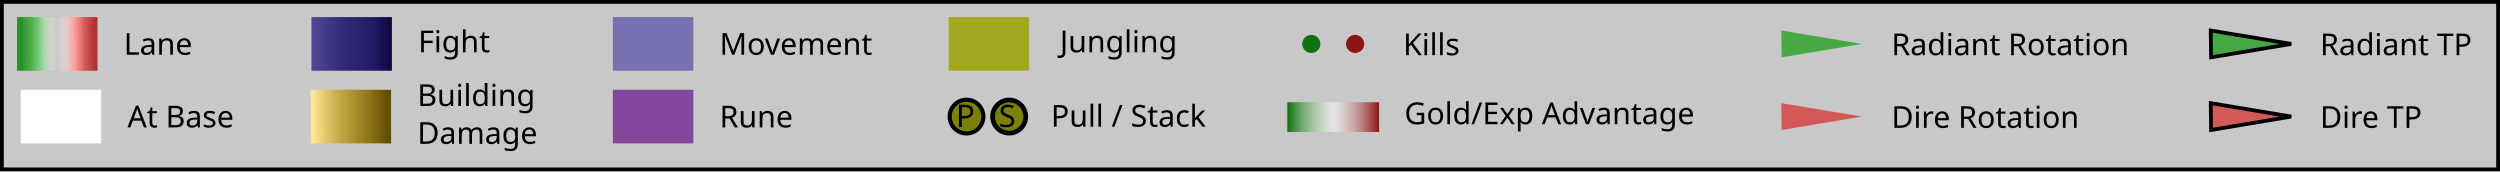
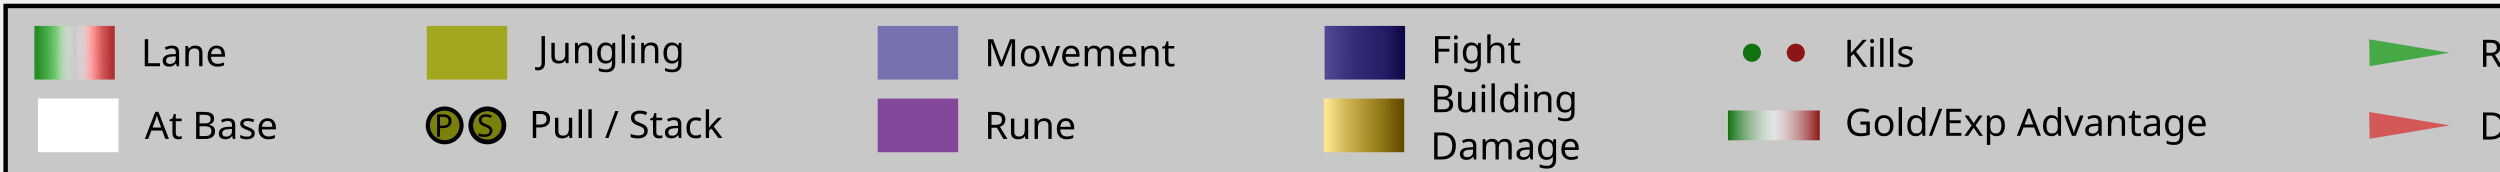
<svg xmlns="http://www.w3.org/2000/svg" xmlns:ns1="http://www.openswatchbook.org/uri/2009/osb" xmlns:xlink="http://www.w3.org/1999/xlink" width="932.024mm" height="63.847mm" viewBox="0 0 3302.447 226.23" id="svg7714" version="1.1">
  <defs id="defs7716">
    <linearGradient id="linearGradient8581" ns1:paint="solid">
      <stop style="stop-color:#c0c73d;stop-opacity:1;" offset="0" id="stop8583" />
    </linearGradient>
    <linearGradient xlink:href="#linearGradient8263" id="linearGradient8269" x1="29.354" y1="1039.323" x2="139.153" y2="1040.142" gradientUnits="userSpaceOnUse" />
    <linearGradient id="linearGradient8263">
      <stop style="stop-color:#c8c8c8;stop-opacity:1" offset="0" id="stop8265" />
      <stop id="stop8279" offset="0.5" style="stop-color:#969696;stop-opacity:1" />
      <stop style="stop-color:#969696;stop-opacity:1" offset="1" id="stop8267" />
    </linearGradient>
    <linearGradient xlink:href="#linearGradient8283" id="linearGradient8281" gradientUnits="userSpaceOnUse" x1="37.154" y1="1042.805" x2="134.853" y2="1042.395" />
    <linearGradient id="linearGradient8283">
      <stop id="stop8285" offset="0" style="stop-color:#288e28;stop-opacity:1" />
      <stop style="stop-color:#46a946;stop-opacity:1" offset="0.125" id="stop8286" />
      <stop style="stop-color:#76ca76;stop-opacity:1" offset="0.25" id="stop8282" />
      <stop style="stop-color:#ffffff;stop-opacity:0" offset="0.5" id="stop8287" />
      <stop id="stop8280" offset="0.75" style="stop-color:#fc9494;stop-opacity:1" />
      <stop style="stop-color:#d35858;stop-opacity:1" offset="0.875" id="stop8284" />
      <stop id="stop8289" offset="1" style="stop-color:#b23232;stop-opacity:1" />
    </linearGradient>
    <linearGradient xlink:href="#linearGradient7884" id="linearGradient7890" x1="39.462" y1="1112.921" x2="138.619" y2="1113.173" gradientUnits="userSpaceOnUse" gradientTransform="translate(-3.289754,216.6934)" />
    <linearGradient id="linearGradient7884">
      <stop style="stop-color:#504893;stop-opacity:1" offset="0" id="stop7886" />
      <stop id="stop8276" offset="0.323" style="stop-color:#372e7c;stop-opacity:1" />
      <stop style="stop-color:#221a63;stop-opacity:1" offset="0.799" id="stop8278" />
      <stop style="stop-color:#0f0945;stop-opacity:1" offset="1" id="stop7888" />
    </linearGradient>
    <linearGradient xlink:href="#linearGradient8262" id="linearGradient8268" x1="36.425" y1="1135.296" x2="135.329" y2="1134.791" gradientUnits="userSpaceOnUse" />
    <linearGradient id="linearGradient8262">
      <stop style="stop-color:#fce694;stop-opacity:1" offset="0" id="stop8264" />
      <stop id="stop8274" offset="0.25" style="stop-color:#d3b858;stop-opacity:1" />
      <stop id="stop8270" offset="0.5" style="stop-color:#b29632;stop-opacity:1" />
      <stop style="stop-color:#8e7415;stop-opacity:1" offset="0.75" id="stop8272" />
      <stop style="stop-color:#634d00;stop-opacity:1" offset="1" id="stop8266" />
    </linearGradient>
-     <linearGradient xlink:href="#Green2" id="linearGradient8304" x1="446.199" y1="1209.423" x2="555.452" y2="1209.423" gradientUnits="userSpaceOnUse" />
+     <linearGradient xlink:href="#Green2" id="linearGradient8304" x1="446.199" y1="1209.423" x2="555.452" y2="1209.423" gradientUnits="userSpaceOnUse" gradientTransform="translate(0,-3.733682)" />
    <linearGradient id="Green2" ns1:paint="solid">
      <stop style="stop-color:#46a946;stop-opacity:1;" offset="0" id="stop7584" />
    </linearGradient>
    <linearGradient xlink:href="#Red2" id="linearGradient8310" x1="446.199" y1="1294.36" x2="555.452" y2="1294.36" gradientUnits="userSpaceOnUse" />
    <linearGradient id="Red2" ns1:paint="solid">
      <stop style="stop-color:#d35858;stop-opacity:1;" offset="0" id="stop7614" />
    </linearGradient>
    <linearGradient xlink:href="#Red4" id="linearGradient8322" x1="525.507" y1="941.301" x2="549.507" y2="941.301" gradientUnits="userSpaceOnUse" />
    <linearGradient id="Red4" ns1:paint="solid">
      <stop style="stop-color:#8e1515;stop-opacity:1;" offset="0" id="stop7602" />
    </linearGradient>
    <linearGradient xlink:href="#Green4" id="linearGradient8316" x1="467.586" y1="941.301" x2="491.586" y2="941.301" gradientUnits="userSpaceOnUse" />
    <linearGradient id="Green4" ns1:paint="solid">
      <stop style="stop-color:#117211;stop-opacity:1;" offset="0" id="stop7572" />
    </linearGradient>
-     <linearGradient xlink:href="#Green2" id="linearGradient8292" x1="447.676" y1="1048.407" x2="553.975" y2="1048.407" gradientUnits="userSpaceOnUse" />
+     <linearGradient xlink:href="#Green2" id="linearGradient8292" x1="447.676" y1="1048.407" x2="553.975" y2="1048.407" gradientUnits="userSpaceOnUse" gradientTransform="translate(0,-3.727995)" />
    <linearGradient xlink:href="#Red2" id="linearGradient8298" x1="447.676" y1="1127.439" x2="553.975" y2="1127.439" gradientUnits="userSpaceOnUse" />
-     <linearGradient xlink:href="#linearGradient8643" id="linearGradient8649" x1="439.052" y1="901.643" x2="560.283" y2="901.643" gradientUnits="userSpaceOnUse" gradientTransform="translate(1.15842,53.28731)" />
+     <linearGradient xlink:href="#linearGradient8643" id="linearGradient8649" x1="439.052" y1="901.643" x2="560.283" y2="901.643" gradientUnits="userSpaceOnUse" gradientTransform="translate(1.15842,48.88566)" />
    <linearGradient id="linearGradient8643">
      <stop style="stop-color:#117211;stop-opacity:1" offset="0" id="stop8645" />
      <stop id="stop8651" offset="0.5" style="stop-color:#ffffff;stop-opacity:0.498" />
      <stop style="stop-color:#8e1515;stop-opacity:1" offset="1" id="stop8647" />
    </linearGradient>
  </defs>
  <g id="layer1" transform="translate(932.217,31.54063)">
-     <rect style="fill:#c8c8c8;fill-opacity:1;stroke:#000000;stroke-width:4.991;stroke-miterlimit:4;stroke-dasharray:none;stroke-opacity:1" id="rect8808" width="3297.456" height="221.239" x="-929.722" y="-29.045" />
-     <g id="g8827" transform="translate(-22.51726,0)">
-       <g transform="translate(-132.9857,-1198.747)" id="g8092">
-         <rect style="display:inline;fill:#7771af;fill-opacity:1;stroke:none;stroke-width:7;stroke-miterlimit:4;stroke-dasharray:none;stroke-opacity:1" id="rect7780-0" width="106.299" height="70.866" x="32.854" y="1189.782" />
+     <rect style="fill:#c8c8c8;fill-opacity:1;stroke:#000000;stroke-width:5.88;stroke-miterlimit:4;stroke-dasharray:none;stroke-opacity:1" id="rect8808" width="4339.934" height="233.361" x="-924.783" y="-23.679" />
+     <g id="g4331">
+       <g transform="translate(194.3304,-1183.523)" id="g8092">
+         <rect style="display:inline;fill:#7771af;fill-opacity:1;stroke:none;stroke-width:7;stroke-miterlimit:4;stroke-dasharray:none;stroke-opacity:1" id="rect7780-0" width="106.299" height="70.866" x="32.854" y="1186.208" />
        <text xml:space="preserve" style="font-style:normal;font-weight:normal;font-size:40px;line-height:125%;font-family:sans-serif;letter-spacing:0px;word-spacing:0px;display:inline;fill:#000000;fill-opacity:1;stroke:none;stroke-width:1px;stroke-linecap:butt;stroke-linejoin:miter;stroke-opacity:1" x="173.858" y="1239.512" id="text7782-8">
-           <tspan id="tspan7784-4" x="173.858" y="1239.512">Movement</tspan>
+           <tspan id="tspan7784-4" x="173.858" y="1239.512" style="font-size:50px">Movement</tspan>
        </text>
      </g>
-       <g transform="translate(-132.9857,-1312.607)" id="g8102">
-         <rect style="display:inline;fill:#83479b;fill-opacity:1;stroke:none;stroke-width:7;stroke-miterlimit:4;stroke-dasharray:none;stroke-opacity:1" id="rect7780-0-5-7" width="106.299" height="70.866" x="32.854" y="1399.623" />
+       <g transform="translate(194.3304,-1297.382)" id="g8102">
+         <rect style="display:inline;fill:#83479b;fill-opacity:1;stroke:none;stroke-width:7;stroke-miterlimit:4;stroke-dasharray:none;stroke-opacity:1" id="rect7780-0-5-7" width="106.299" height="70.866" x="32.854" y="1396.048" />
        <text xml:space="preserve" style="font-style:normal;font-weight:normal;font-size:40px;line-height:125%;font-family:sans-serif;letter-spacing:0px;word-spacing:0px;display:inline;fill:#000000;fill-opacity:1;stroke:none;stroke-width:1px;stroke-linecap:butt;stroke-linejoin:miter;stroke-opacity:1" x="173.858" y="1449.352" id="text7782-8-1-0">
-           <tspan id="tspan7784-4-3-1" x="173.858" y="1449.352">Rune</tspan>
+           <tspan id="tspan7784-4-3-1" x="173.858" y="1449.352" style="font-size:50px">Rune</tspan>
        </text>
      </g>
-     </g>
-     <g id="g8848" transform="translate(-7.4216308e-6,0)">
-       <g transform="translate(-937.6805,-826.6755)" id="g8076">
+       <g transform="translate(-914.8234,-815.0255)" id="g8076">
        <rect style="display:inline;fill:#ffffff;fill-opacity:1;stroke:none;stroke-width:7;stroke-miterlimit:4;stroke-dasharray:none;stroke-opacity:1" id="rect7780-03" width="106.299" height="70.866" x="32.854" y="913.691" />
-         <text xml:space="preserve" style="font-style:normal;font-weight:normal;font-size:40px;line-height:125%;font-family:sans-serif;letter-spacing:0px;word-spacing:0px;display:inline;fill:#000000;fill-opacity:1;stroke:none;stroke-width:1px;stroke-linecap:butt;stroke-linejoin:miter;stroke-opacity:1" x="173.858" y="963.421" id="text7782-1">
-           <tspan id="tspan7784-67" x="173.858" y="963.421">At Base</tspan>
+         <text xml:space="preserve" style="font-style:normal;font-weight:normal;font-size:40px;line-height:125%;font-family:sans-serif;letter-spacing:0px;word-spacing:0px;display:inline;fill:#000000;fill-opacity:1;stroke:none;stroke-width:1px;stroke-linecap:butt;stroke-linejoin:miter;stroke-opacity:1" x="173.858" y="966.996" id="text7782-1">
+           <tspan id="tspan7784-67" x="173.858" y="966.996" style="font-size:50px">At Base</tspan>
        </text>
      </g>
-       <g style="fill:url(#linearGradient8269);fill-opacity:1" transform="translate(-942.5538,-1012.855)" id="g8081">
+       <g style="fill:url(#linearGradient8269);fill-opacity:1" transform="translate(-919.6967,-1001.205)" id="g8081">
        <rect style="fill:url(#linearGradient8281);fill-opacity:1;stroke:none;stroke-width:7;stroke-miterlimit:4;stroke-dasharray:none;stroke-opacity:1" id="rect7780" width="106.299" height="70.866" x="32.854" y="1003.89" />
-         <text xml:space="preserve" style="font-style:normal;font-weight:normal;font-size:40px;line-height:125%;font-family:sans-serif;letter-spacing:0px;word-spacing:0px;fill:#000000;fill-opacity:1;stroke:none;stroke-width:1px;stroke-linecap:butt;stroke-linejoin:miter;stroke-opacity:1" x="173.858" y="1053.62" id="text7782">
-           <tspan style="fill:#000000;fill-opacity:1" id="tspan7784" x="173.858" y="1053.62">Lane</tspan>
+         <text xml:space="preserve" style="font-style:normal;font-weight:normal;font-size:40px;line-height:125%;font-family:sans-serif;letter-spacing:0px;word-spacing:0px;fill:#000000;fill-opacity:1;stroke:none;stroke-width:1px;stroke-linecap:butt;stroke-linejoin:miter;stroke-opacity:1" x="173.858" y="1057.194" id="text7782">
+           <tspan style="font-size:50px;fill:#000000;fill-opacity:1" id="tspan7784" x="173.858" y="1057.194">Lane</tspan>
        </text>
      </g>
-     </g>
-     <g id="g8837" transform="translate(3.188177,0)">
-       <g transform="translate(-556.8395,-1303.399)" id="g8097">
+       <g transform="translate(784.7121,-1291.749)" id="g8097">
        <rect style="display:inline;fill:url(#linearGradient7890);fill-opacity:1;stroke:none;stroke-width:7;stroke-miterlimit:4;stroke-dasharray:none;stroke-opacity:1" id="rect7780-0-5" width="106.299" height="70.866" x="32.854" y="1294.434" />
-         <text xml:space="preserve" style="font-style:normal;font-weight:normal;font-size:40px;line-height:125%;font-family:sans-serif;letter-spacing:0px;word-spacing:0px;display:inline;fill:#000000;fill-opacity:1;stroke:none;stroke-width:1px;stroke-linecap:butt;stroke-linejoin:miter;stroke-opacity:1" x="173.858" y="1340.902" id="text7782-8-1">
-           <tspan id="tspan7784-4-3" x="173.858" y="1340.902">Fight</tspan>
+         <text xml:space="preserve" style="font-style:normal;font-weight:normal;font-size:40px;line-height:125%;font-family:sans-serif;letter-spacing:0px;word-spacing:0px;display:inline;fill:#000000;fill-opacity:1;stroke:none;stroke-width:1px;stroke-linecap:butt;stroke-linejoin:miter;stroke-opacity:1" x="173.858" y="1343.661" id="text7782-8-1">
+           <tspan id="tspan7784-4-3" x="173.858" y="1343.661" style="font-size:50px">Fight</tspan>
        </text>
      </g>
-       <g transform="translate(-557.944,-1012.594)" id="g8086">
+       <g transform="translate(783.6076,-1000.944)" id="g8086">
        <rect style="display:inline;fill:url(#linearGradient8268);fill-opacity:1;stroke:none;stroke-width:7;stroke-miterlimit:4;stroke-dasharray:none;stroke-opacity:1" id="rect7780-1" width="106.299" height="70.866" x="32.854" y="1099.61" />
-         <text xml:space="preserve" style="font-style:normal;font-weight:normal;font-size:40px;line-height:125%;font-family:sans-serif;letter-spacing:0px;word-spacing:0px;display:inline;fill:#000000;fill-opacity:1;stroke:none;stroke-width:1px;stroke-linecap:butt;stroke-linejoin:miter;stroke-opacity:1" x="173.858" y="1121.078" id="text7782-7">
-           <tspan id="tspan7784-45" x="173.858" y="1121.078">Building</tspan>
-           <tspan x="173.858" y="1171.078" id="tspan8020">Damage</tspan>
+         <text xml:space="preserve" style="font-style:normal;font-weight:normal;font-size:40px;line-height:125%;font-family:sans-serif;letter-spacing:0px;word-spacing:0px;display:inline;fill:#000000;fill-opacity:1;stroke:none;stroke-width:1px;stroke-linecap:butt;stroke-linejoin:miter;stroke-opacity:1" x="173.858" y="1117.587" id="text7782-7">
+           <tspan id="tspan7784-45" x="173.858" y="1117.587" style="font-size:50px">Building</tspan>
+           <tspan x="173.858" y="1180.087" id="tspan8020" style="font-size:50px">Damage</tspan>
        </text>
      </g>
-     </g>
-     <g id="g8777" transform="translate(-3.134375e-5,0)">
-       <g transform="translate(1539.369,-1182.961)" id="g8707">
-         <path style="display:inline;fill:url(#linearGradient8304);fill-opacity:1;fill-rule:evenodd;stroke:#000000;stroke-width:5;stroke-linecap:butt;stroke-linejoin:miter;stroke-miterlimit:4;stroke-dasharray:none;stroke-opacity:1" d="m 449.218,1227.145 -0.479,-35.433 106.299,17.716 z" id="path7892-0" />
+       <g transform="translate(2491.566,-1167.577)" id="g8707">
+         <path style="display:inline;fill:url(#linearGradient8304);fill-opacity:1;fill-rule:evenodd;stroke:#000000;stroke-width:5;stroke-linecap:butt;stroke-linejoin:miter;stroke-miterlimit:4;stroke-dasharray:none;stroke-opacity:1" d="m 449.218,1223.412 -0.479,-35.433 106.299,17.716 z" id="path7892-0" />
        <text xml:space="preserve" style="font-style:normal;font-weight:normal;font-size:40px;line-height:125%;font-family:sans-serif;letter-spacing:0px;word-spacing:0px;display:inline;fill:#000000;fill-opacity:1;stroke:none;stroke-width:1px;stroke-linecap:butt;stroke-linejoin:miter;stroke-opacity:1" x="593.169" y="1224.335" id="text7782-3">
-           <tspan id="tspan7784-8" x="593.169" y="1224.335">Radiant TP</tspan>
+           <tspan id="tspan7784-8" x="593.169" y="1224.335" style="font-size:50px">Radiant TP</tspan>
        </text>
      </g>
-       <g transform="translate(1539.369,-1171.916)" id="g8712">
+       <g transform="translate(2491.566,-1160.266)" id="g8712">
        <path style="display:inline;fill:url(#linearGradient8310);fill-opacity:1;fill-rule:evenodd;stroke:#000000;stroke-width:5;stroke-linecap:butt;stroke-linejoin:miter;stroke-miterlimit:4;stroke-dasharray:none;stroke-opacity:1" d="m 449.223,1312.082 -0.483,-35.433 106.299,17.717 z" id="path7892-7-2" />
-         <text xml:space="preserve" style="font-style:normal;font-weight:normal;font-size:40px;line-height:125%;font-family:sans-serif;letter-spacing:0px;word-spacing:0px;display:inline;fill:#000000;fill-opacity:1;stroke:none;stroke-width:1px;stroke-linecap:butt;stroke-linejoin:miter;stroke-opacity:1" x="593.169" y="1309.272" id="text7782-8-9">
-           <tspan id="tspan7784-4-8" x="593.169" y="1309.272">Dire TP</tspan>
+         <text xml:space="preserve" style="font-style:normal;font-weight:normal;font-size:40px;line-height:125%;font-family:sans-serif;letter-spacing:0px;word-spacing:0px;display:inline;fill:#000000;fill-opacity:1;stroke:none;stroke-width:1px;stroke-linecap:butt;stroke-linejoin:miter;stroke-opacity:1" x="593.169" y="1313.005" id="text7782-8-9">
+           <tspan id="tspan7784-4-8" x="593.169" y="1313.005" style="font-size:50px">Dire TP</tspan>
        </text>
      </g>
-     </g>
-     <g id="g8787" transform="translate(-46.21282,0)">
-       <g transform="translate(1019.369,-1021.939)" id="g8697">
-         <path style="fill:url(#linearGradient8292);fill-opacity:1;fill-rule:evenodd;stroke:none;stroke-width:1.066px;stroke-linecap:butt;stroke-linejoin:miter;stroke-opacity:1" d="m 448.155,1066.123 -0.479,-35.433 106.299,17.717 z" id="path7892-6" />
+       <g transform="translate(1749.792,-1006.561)" id="g8697">
+         <path style="fill:url(#linearGradient8292);fill-opacity:1;fill-rule:evenodd;stroke:none;stroke-width:1.066px;stroke-linecap:butt;stroke-linejoin:miter;stroke-opacity:1" d="m 448.155,1062.396 -0.479,-35.433 106.299,17.717 z" id="path7892-6" />
        <text xml:space="preserve" style="font-style:normal;font-weight:normal;font-size:40px;line-height:125%;font-family:sans-serif;letter-spacing:0px;word-spacing:0px;display:inline;fill:#000000;fill-opacity:1;stroke:none;stroke-width:1px;stroke-linecap:butt;stroke-linejoin:miter;stroke-opacity:1" x="593.169" y="1063.319" id="text7782-2-3">
-           <tspan id="tspan7784-6-0" x="593.169" y="1063.319">Radiant Rotation</tspan>
+           <tspan id="tspan7784-6-0" x="593.169" y="1063.319" style="font-size:50px">Radiant Rotation</tspan>
        </text>
      </g>
-       <g transform="translate(1019.369,-1004.99)" id="g8702">
+       <g transform="translate(1749.792,-993.34)" id="g8702">
        <path style="display:inline;fill:url(#linearGradient8298);fill-opacity:1;fill-rule:evenodd;stroke:none;stroke-width:1.066px;stroke-linecap:butt;stroke-linejoin:miter;stroke-opacity:1" d="m 448.159,1145.156 -0.483,-35.433 106.299,17.716 z" id="path7892-7-3" />
-         <text xml:space="preserve" style="font-style:normal;font-weight:normal;font-size:40px;line-height:125%;font-family:sans-serif;letter-spacing:0px;word-spacing:0px;display:inline;fill:#000000;fill-opacity:1;stroke:none;stroke-width:1px;stroke-linecap:butt;stroke-linejoin:miter;stroke-opacity:1" x="593.169" y="1142.351" id="text7782-8-19-5">
-           <tspan id="tspan7784-4-9-8" x="593.169" y="1142.351">Dire Rotation</tspan>
+         <text xml:space="preserve" style="font-style:normal;font-weight:normal;font-size:40px;line-height:125%;font-family:sans-serif;letter-spacing:0px;word-spacing:0px;display:inline;fill:#000000;fill-opacity:1;stroke:none;stroke-width:1px;stroke-linecap:butt;stroke-linejoin:miter;stroke-opacity:1" x="593.169" y="1146.079" id="text7782-8-19-5">
+           <tspan id="tspan7784-4-9-8" x="593.169" y="1146.079" style="font-size:50px">Dire Rotation</tspan>
        </text>
      </g>
-     </g>
-     <g id="g8809" transform="translate(-101.8442,0)">
-       <g transform="translate(389.8714,-1516.588)" id="g8107">
+       <g transform="translate(-401.303,-1504.938)" id="g8107">
        <rect style="display:inline;fill:#a1a820;fill-opacity:1;stroke:none;stroke-width:7;stroke-miterlimit:4;stroke-dasharray:none;stroke-opacity:1" id="rect7780-0-5-7-0" width="106.299" height="70.866" x="32.854" y="1507.623" />
-         <text xml:space="preserve" style="font-style:normal;font-weight:normal;font-size:40px;line-height:125%;font-family:sans-serif;letter-spacing:0px;word-spacing:0px;display:inline;fill:#000000;fill-opacity:1;stroke:none;stroke-width:1px;stroke-linecap:butt;stroke-linejoin:miter;stroke-opacity:1" x="179.854" y="1554.091" id="text7782-8-1-0-0">
-           <tspan x="179.854" y="1554.091" id="tspan7880">Jungling</tspan>
+         <text xml:space="preserve" style="font-style:normal;font-weight:normal;font-size:40px;line-height:125%;font-family:sans-serif;letter-spacing:0px;word-spacing:0px;display:inline;fill:#000000;fill-opacity:1;stroke:none;stroke-width:1px;stroke-linecap:butt;stroke-linejoin:miter;stroke-opacity:1" x="179.854" y="1556.85" id="text7782-8-1-0-0">
+           <tspan x="179.854" y="1556.85" id="tspan7880" style="font-size:50px">Jungling</tspan>
        </text>
      </g>
-       <text xml:space="preserve" style="font-style:normal;font-weight:normal;font-size:40px;line-height:125%;font-family:sans-serif;letter-spacing:0px;word-spacing:0px;display:inline;fill:#000000;fill-opacity:1;stroke:none;stroke-width:1px;stroke-linecap:butt;stroke-linejoin:miter;stroke-opacity:1" x="557.927" y="135.789" id="text7782-8-9-9">
-         <tspan id="tspan7784-4-8-5" x="557.927" y="135.789">Pull / Stack</tspan>
+       <text xml:space="preserve" style="font-style:normal;font-weight:normal;font-size:40px;line-height:125%;font-family:sans-serif;letter-spacing:0px;word-spacing:0px;display:inline;fill:#000000;fill-opacity:1;stroke:none;stroke-width:1px;stroke-linecap:butt;stroke-linejoin:miter;stroke-opacity:1" x="-233.247" y="150.774" id="text7782-8-9-9">
+         <tspan id="tspan7784-4-8-5" x="-233.247" y="150.774" style="font-size:50px">Pull / Stack</tspan>
      </text>
-       <g transform="translate(-3.030458,5.818086)" id="g8748">
+       <g transform="translate(-794.2049,17.46807)" id="g8748">
        <g style="display:inline" transform="matrix(1.035627,0,0,1.035627,-102.0495,806.501)" id="g5309-8-7">
          <circle r="21.5" cy="-666.138" cx="532.5" id="path5303-9-0" style="fill:#7b8106;fill-opacity:1;stroke:#000000;stroke-width:5.28;stroke-miterlimit:4;stroke-dasharray:none;stroke-opacity:1" />
-           <text id="text5305-6-7" y="-652.638" x="519" style="font-style:normal;font-weight:normal;font-size:40px;line-height:125%;font-family:sans-serif;letter-spacing:0px;word-spacing:0px;fill:#000000;fill-opacity:1;stroke:none;stroke-width:1px;stroke-linecap:butt;stroke-linejoin:miter;stroke-opacity:1" xml:space="preserve">
-             <tspan y="-652.638" x="519" id="tspan5307-7-5">P</tspan>
+           <text id="text5305-6-7" y="-651.558" x="519" style="font-style:normal;font-weight:normal;font-size:40px;line-height:125%;font-family:sans-serif;letter-spacing:0px;word-spacing:0px;fill:#000000;fill-opacity:1;stroke:none;stroke-width:1px;stroke-linecap:butt;stroke-linejoin:miter;stroke-opacity:1" xml:space="preserve">
+             <tspan y="-651.558" x="519" id="tspan5307-7-5">P</tspan>
          </text>
        </g>
        <g style="display:inline" transform="matrix(1.01746,0,0,1.01746,-36.0525,800.4474)" id="g5309-0-7">
          <g id="g9880-2" transform="translate(0,-5.943838)">
            <circle style="fill:#7b8106;fill-opacity:1;stroke:#000000;stroke-width:6.142;stroke-miterlimit:4;stroke-dasharray:none;stroke-opacity:1" id="path5303-4-4" cx="532.5" cy="-666.138" r="21.5" />
-             <text xml:space="preserve" style="font-style:normal;font-weight:normal;font-size:40px;line-height:125%;font-family:sans-serif;letter-spacing:0px;word-spacing:0px;fill:#000000;fill-opacity:1;stroke:none;stroke-width:1px;stroke-linecap:butt;stroke-linejoin:miter;stroke-opacity:1" x="519" y="-652.638" id="text5305-9-1">
-               <tspan id="tspan5307-0-0" x="519" y="-652.638">S</tspan>
+             <text xml:space="preserve" style="font-style:normal;font-weight:normal;font-size:40px;line-height:125%;font-family:sans-serif;letter-spacing:0px;word-spacing:0px;fill:#000000;fill-opacity:1;stroke:none;stroke-width:1px;stroke-linecap:butt;stroke-linejoin:miter;stroke-opacity:1" x="519" y="-651.577" id="text5305-9-1">
+               <tspan id="tspan5307-0-0" x="519" y="-651.577">S</tspan>
            </text>
          </g>
        </g>
      </g>
-     </g>
-     <g id="g8797" transform="translate(-120.7876,0)">
-       <g transform="translate(448.913,-843.2042)" id="g8687">
+       <g transform="translate(910.1819,-831.5543)" id="g8687">
        <g id="g8146" transform="translate(-7.720715,-71.6291)">
          <circle r="12" cy="941.301" cx="537.507" id="path11121-18" style="display:inline;fill:url(#linearGradient8322);fill-opacity:1;stroke:none;stroke-width:5;stroke-miterlimit:4;stroke-dasharray:none;stroke-opacity:1" />
          <circle r="12" cy="941.301" cx="479.586" id="path11121-7-1" style="display:inline;fill:url(#linearGradient8316);fill-opacity:1;stroke:none;stroke-width:5;stroke-miterlimit:4;stroke-dasharray:none;stroke-opacity:1" />
        </g>
      </g>
-       <text id="text8142" y="41.38" x="1042.082" style="font-style:normal;font-weight:normal;font-size:40px;line-height:125%;font-family:sans-serif;letter-spacing:0px;word-spacing:0px;fill:#000000;fill-opacity:1;stroke:none;stroke-width:1px;stroke-linecap:butt;stroke-linejoin:miter;stroke-opacity:1" xml:space="preserve">
-         <tspan y="41.38" x="1042.082" id="tspan8144">Kills</tspan>
+       <text id="text8142" y="56.758" x="1503.351" style="font-style:normal;font-weight:normal;font-size:40px;line-height:125%;font-family:sans-serif;letter-spacing:0px;word-spacing:0px;fill:#000000;fill-opacity:1;stroke:none;stroke-width:1px;stroke-linecap:butt;stroke-linejoin:miter;stroke-opacity:1" xml:space="preserve">
+         <tspan y="56.758" x="1503.351" id="tspan8144" style="font-size:50px">Kills</tspan>
      </text>
-       <g transform="translate(448.913,-831.8113)" id="g8692">
-         <rect style="fill:url(#linearGradient8649);fill-opacity:1;stroke:none;stroke-width:5;stroke-miterlimit:4;stroke-dasharray:none;stroke-opacity:1" id="rect8641" width="121.231" height="39.318" x="440.21" y="935.271" />
+       <g transform="translate(910.1819,-816.4294)" id="g8692">
+         <rect style="fill:url(#linearGradient8649);fill-opacity:1;stroke:none;stroke-width:5;stroke-miterlimit:4;stroke-dasharray:none;stroke-opacity:1" id="rect8641" width="121.231" height="39.318" x="440.21" y="930.869" />
        <text xml:space="preserve" style="font-style:normal;font-weight:normal;font-size:40px;line-height:125%;font-family:sans-serif;letter-spacing:0px;word-spacing:0px;fill:#000000;fill-opacity:1;stroke:none;stroke-width:1px;stroke-linecap:butt;stroke-linejoin:miter;stroke-opacity:1" x="594.849" y="964.322" id="text8653">
-           <tspan id="tspan8655" x="594.849" y="964.322">Gold/Exp Advantage</tspan>
+           <tspan id="tspan8655" x="594.849" y="964.322" style="font-size:50px">Gold/Exp Advantage</tspan>
        </text>
      </g>
    </g>
  </g>
</svg>
